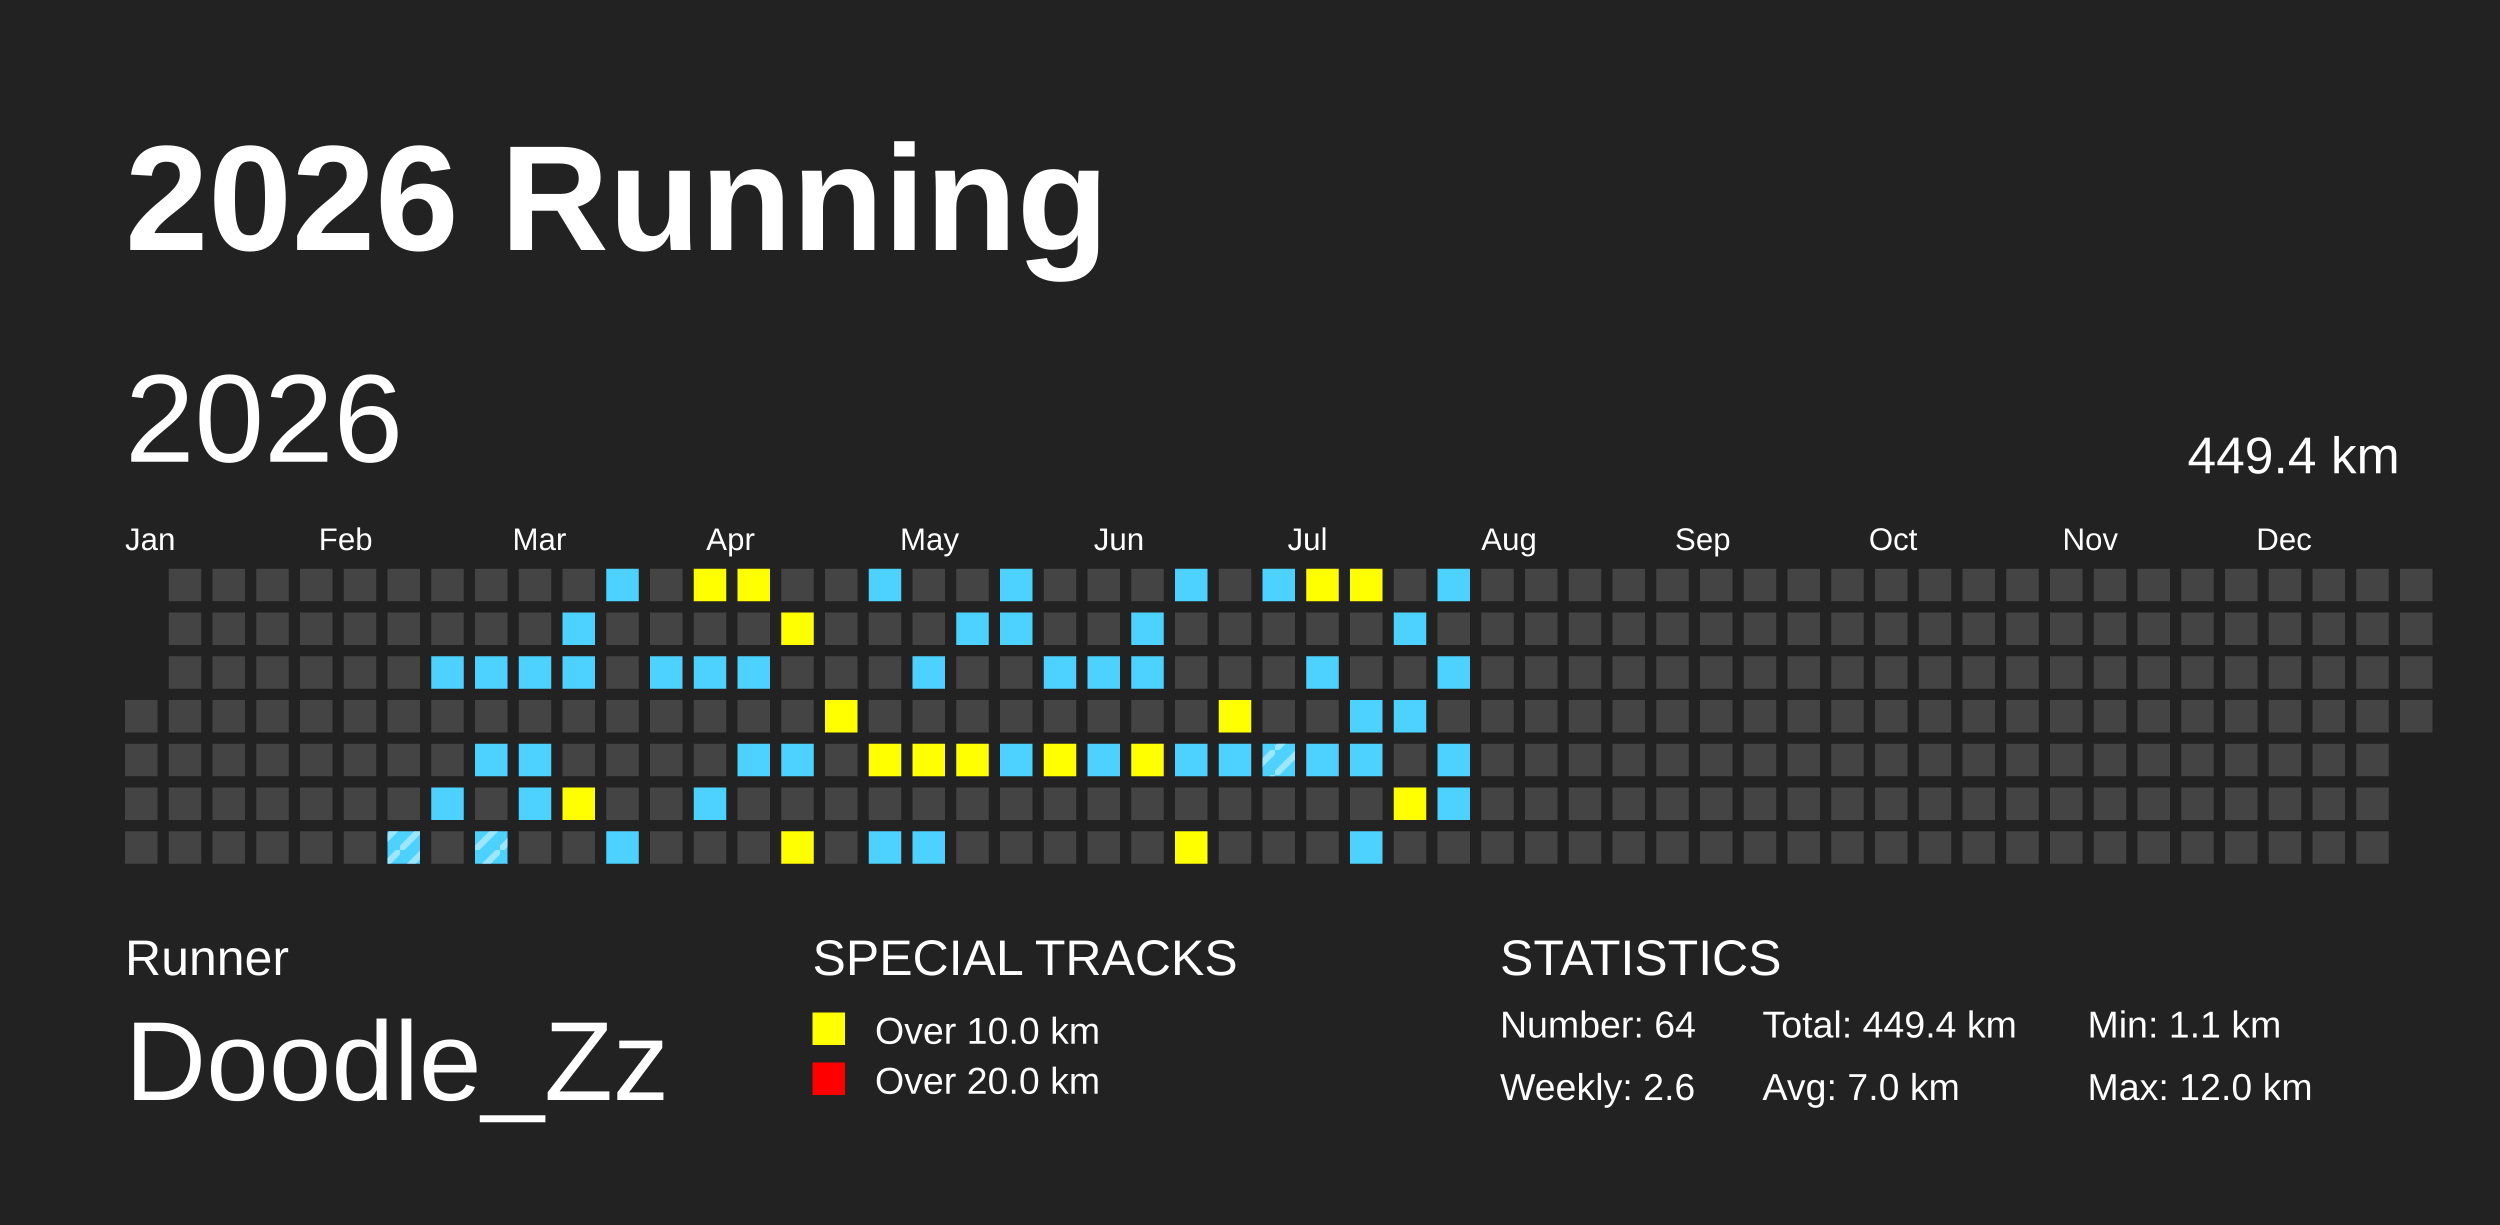
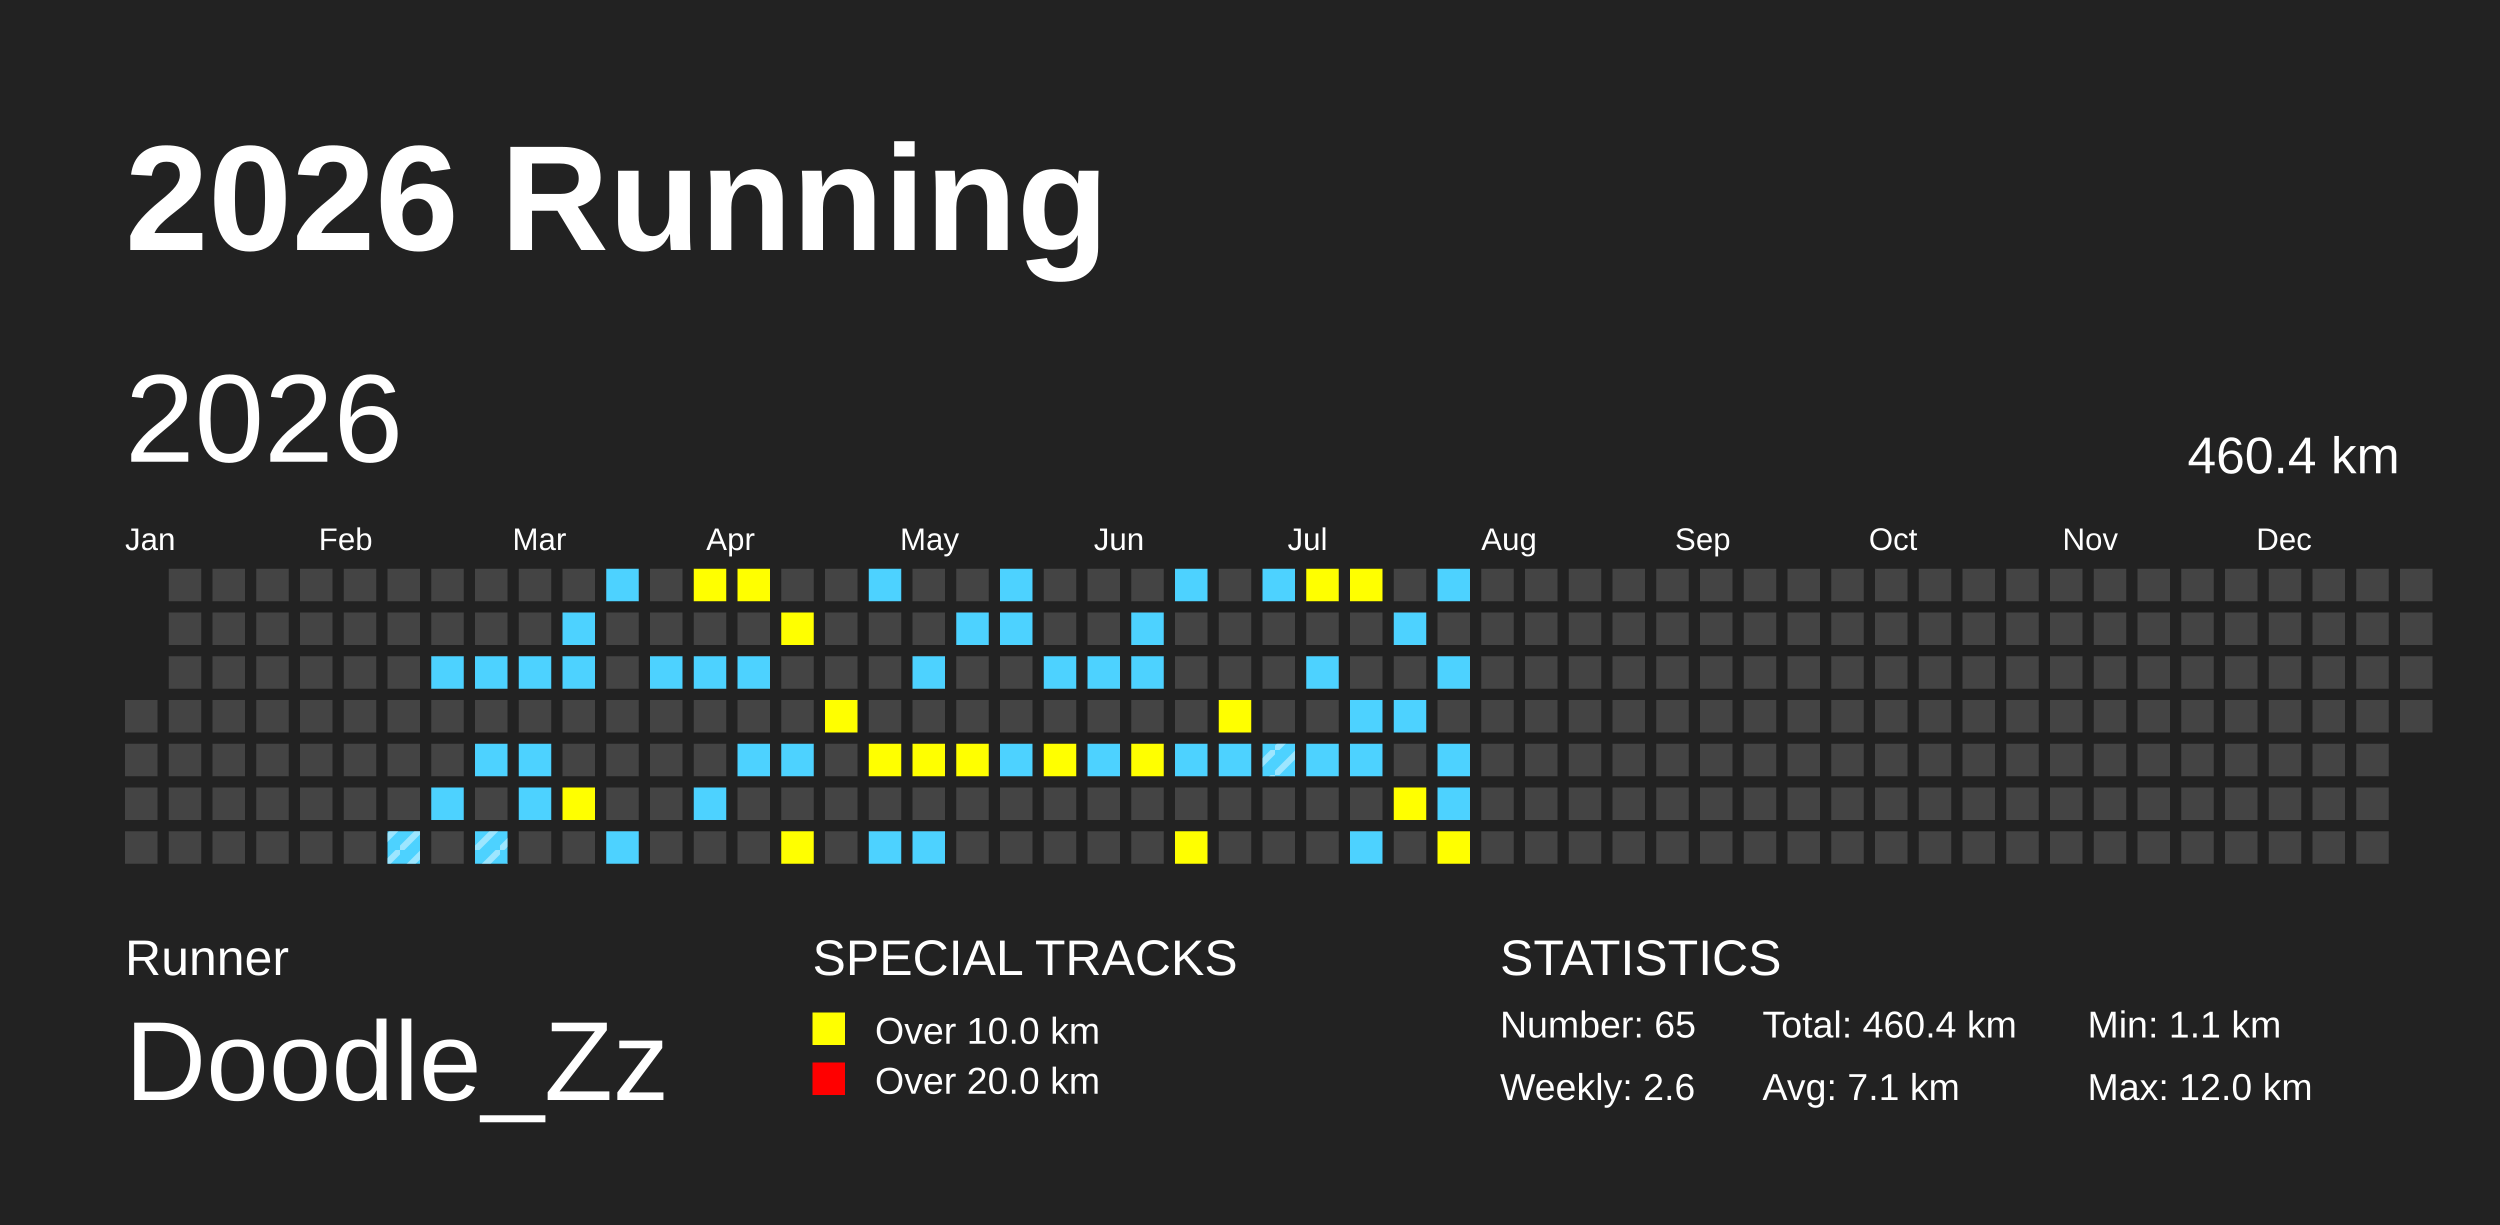
<svg xmlns="http://www.w3.org/2000/svg" baseProfile="full" height="98mm" version="1.1" viewBox="0,0,200,98" width="200mm">
  <defs>
    <pattern height="2" id="indoor-stripe" patternUnits="userSpaceOnUse" width="2">
      <line stroke="white" stroke-opacity="0.45" stroke-width="0.5" x1="0" x2="2" y1="2" y2="0" />
    </pattern>
  </defs>
  <rect fill="#222222" height="98" width="200" x="0" y="0" />
  <text fill="#FFFFFF" style="font-size:12px; font-family:Arial; font-weight:bold;" x="10" y="20">2026 Running</text>
  <text fill="#FFFFFF" style="font-size:4px; font-family:Arial" x="10" y="78">Runner</text>
  <text fill="#FFFFFF" style="font-size:9px; font-family:Arial" x="10" y="88">Doodle_Zz</text>
  <text fill="#FFFFFF" style="font-size:4px; font-family:Arial" x="65" y="78">SPECIAL TRACKS</text>
  <rect fill="yellow" height="2.6" width="2.6" x="65" y="81" />
  <text fill="#FFFFFF" style="font-size:3px; font-family:Arial" x="70" y="83.5">Over 10.0 km</text>
  <rect fill="red" height="2.6" width="2.6" x="65" y="85" />
  <text fill="#FFFFFF" style="font-size:3px; font-family:Arial" x="70" y="87.5">Over 20.0 km</text>
  <text fill="#FFFFFF" style="font-size:4px; font-family:Arial" x="120" y="78">STATISTICS</text>
-   <text fill="#FFFFFF" style="font-size:3px; font-family:Arial" x="120" y="83">Number: 64</text>
+   <text fill="#FFFFFF" style="font-size:3px; font-family:Arial" x="120" y="83">Number: 65</text>
  <text fill="#FFFFFF" style="font-size:3px; font-family:Arial" x="120" y="88">Weekly: 2.6</text>
-   <text fill="#FFFFFF" style="font-size:3px; font-family:Arial" x="141" y="83">Total: 449.4 km</text>
-   <text fill="#FFFFFF" style="font-size:3px; font-family:Arial" x="141" y="88">Avg: 7.0 km</text>
+   <text fill="#FFFFFF" style="font-size:3px; font-family:Arial" x="141" y="83">Total: 460.4 km</text>
+   <text fill="#FFFFFF" style="font-size:3px; font-family:Arial" x="141" y="88">Avg: 7.1 km</text>
  <text fill="#FFFFFF" style="font-size:3px; font-family:Arial" x="167" y="83">Min: 1.1 km</text>
  <text fill="#FFFFFF" style="font-size:3px; font-family:Arial" x="167" y="88">Max: 12.0 km</text>
  <text dominant-baseline="hanging" fill="#FFFFFF" style="font-size:10.0px; font-family:Arial;" x="10" y="30">2026</text>
-   <text dominant-baseline="hanging" fill="#FFFFFF" style="font-size:4.125px; font-family:Arial;" x="175" y="35">449.4 km</text>
+   <text dominant-baseline="hanging" fill="#FFFFFF" style="font-size:4.125px; font-family:Arial;" x="175" y="35">460.4 km</text>
  <text fill="#FFFFFF" style="font-size:2.5px; font-family:Arial" x="10.0" y="44">Jan</text>
  <text fill="#FFFFFF" style="font-size:2.5px; font-family:Arial" x="25.5" y="44">Feb</text>
  <text fill="#FFFFFF" style="font-size:2.5px; font-family:Arial" x="41.0" y="44">Mar</text>
  <text fill="#FFFFFF" style="font-size:2.5px; font-family:Arial" x="56.5" y="44">Apr</text>
  <text fill="#FFFFFF" style="font-size:2.5px; font-family:Arial" x="72.0" y="44">May</text>
  <text fill="#FFFFFF" style="font-size:2.5px; font-family:Arial" x="87.5" y="44">Jun</text>
  <text fill="#FFFFFF" style="font-size:2.5px; font-family:Arial" x="103.0" y="44">Jul</text>
  <text fill="#FFFFFF" style="font-size:2.5px; font-family:Arial" x="118.5" y="44">Aug</text>
  <text fill="#FFFFFF" style="font-size:2.5px; font-family:Arial" x="134.0" y="44">Sep</text>
  <text fill="#FFFFFF" style="font-size:2.5px; font-family:Arial" x="149.5" y="44">Oct</text>
  <text fill="#FFFFFF" style="font-size:2.5px; font-family:Arial" x="165.0" y="44">Nov</text>
  <text fill="#FFFFFF" style="font-size:2.5px; font-family:Arial" x="180.5" y="44">Dec</text>
  <rect fill="#444444" height="2.6" width="2.6" x="10.0" y="56.0" />
  <rect fill="#444444" height="2.6" width="2.6" x="10.0" y="59.5" />
  <rect fill="#444444" height="2.6" width="2.6" x="10.0" y="63.0" />
  <rect fill="#444444" height="2.6" width="2.6" x="10.0" y="66.5" />
  <rect fill="#444444" height="2.6" width="2.6" x="13.5" y="45.5" />
  <rect fill="#444444" height="2.6" width="2.6" x="13.5" y="49.0" />
  <rect fill="#444444" height="2.6" width="2.6" x="13.5" y="52.5" />
  <rect fill="#444444" height="2.6" width="2.6" x="13.5" y="56.0" />
  <rect fill="#444444" height="2.6" width="2.6" x="13.5" y="59.5" />
  <rect fill="#444444" height="2.6" width="2.6" x="13.5" y="63.0" />
  <rect fill="#444444" height="2.6" width="2.6" x="13.5" y="66.5" />
  <rect fill="#444444" height="2.6" width="2.6" x="17.0" y="45.5" />
  <rect fill="#444444" height="2.6" width="2.6" x="17.0" y="49.0" />
  <rect fill="#444444" height="2.6" width="2.6" x="17.0" y="52.5" />
  <rect fill="#444444" height="2.6" width="2.6" x="17.0" y="56.0" />
  <rect fill="#444444" height="2.6" width="2.6" x="17.0" y="59.5" />
  <rect fill="#444444" height="2.6" width="2.6" x="17.0" y="63.0" />
  <rect fill="#444444" height="2.6" width="2.6" x="17.0" y="66.5" />
  <rect fill="#444444" height="2.6" width="2.6" x="20.5" y="45.5" />
  <rect fill="#444444" height="2.6" width="2.6" x="20.5" y="49.0" />
  <rect fill="#444444" height="2.6" width="2.6" x="20.5" y="52.5" />
  <rect fill="#444444" height="2.6" width="2.6" x="20.5" y="56.0" />
  <rect fill="#444444" height="2.6" width="2.6" x="20.5" y="59.5" />
  <rect fill="#444444" height="2.6" width="2.6" x="20.5" y="63.0" />
  <rect fill="#444444" height="2.6" width="2.6" x="20.5" y="66.5" />
  <rect fill="#444444" height="2.6" width="2.6" x="24.0" y="45.5" />
  <rect fill="#444444" height="2.6" width="2.6" x="24.0" y="49.0" />
  <rect fill="#444444" height="2.6" width="2.6" x="24.0" y="52.5" />
  <rect fill="#444444" height="2.6" width="2.6" x="24.0" y="56.0" />
  <rect fill="#444444" height="2.6" width="2.6" x="24.0" y="59.5" />
  <rect fill="#444444" height="2.6" width="2.6" x="24.0" y="63.0" />
  <rect fill="#444444" height="2.6" width="2.6" x="24.0" y="66.5" />
  <rect fill="#444444" height="2.6" width="2.6" x="27.5" y="45.5" />
  <rect fill="#444444" height="2.6" width="2.6" x="27.5" y="49.0" />
  <rect fill="#444444" height="2.6" width="2.6" x="27.5" y="52.5" />
  <rect fill="#444444" height="2.6" width="2.6" x="27.5" y="56.0" />
  <rect fill="#444444" height="2.6" width="2.6" x="27.5" y="59.5" />
  <rect fill="#444444" height="2.6" width="2.6" x="27.5" y="63.0" />
  <rect fill="#444444" height="2.6" width="2.6" x="27.5" y="66.5" />
  <rect fill="#444444" height="2.6" width="2.6" x="31.0" y="45.5" />
  <rect fill="#444444" height="2.6" width="2.6" x="31.0" y="49.0" />
  <rect fill="#444444" height="2.6" width="2.6" x="31.0" y="52.5" />
  <rect fill="#444444" height="2.6" width="2.6" x="31.0" y="56.0" />
  <rect fill="#444444" height="2.6" width="2.6" x="31.0" y="59.5" />
  <rect fill="#444444" height="2.6" width="2.6" x="31.0" y="63.0" />
  <rect fill="#4DD2FF" height="2.6" width="2.6" x="31.0" y="66.5" />
  <rect fill="url(#indoor-stripe)" height="2.6" style="pointer-events: none;" width="2.6" x="31.0" y="66.5" />
  <rect fill="#444444" height="2.6" width="2.6" x="34.5" y="45.5" />
  <rect fill="#444444" height="2.6" width="2.6" x="34.5" y="49.0" />
  <rect fill="#4DD2FF" height="2.6" width="2.6" x="34.5" y="52.5" />
  <rect fill="#444444" height="2.6" width="2.6" x="34.5" y="56.0" />
  <rect fill="#444444" height="2.6" width="2.6" x="34.5" y="59.5" />
  <rect fill="#4DD2FF" height="2.6" width="2.6" x="34.5" y="63.0" />
  <rect fill="#444444" height="2.6" width="2.6" x="34.5" y="66.5" />
  <rect fill="#444444" height="2.6" width="2.6" x="38.0" y="45.5" />
  <rect fill="#444444" height="2.6" width="2.6" x="38.0" y="49.0" />
  <rect fill="#4DD2FF" height="2.6" width="2.6" x="38.0" y="52.5" />
  <rect fill="#444444" height="2.6" width="2.6" x="38.0" y="56.0" />
  <rect fill="#4DD2FF" height="2.6" width="2.6" x="38.0" y="59.5" />
  <rect fill="#444444" height="2.6" width="2.6" x="38.0" y="63.0" />
  <rect fill="#4DD2FF" height="2.6" width="2.6" x="38.0" y="66.5" />
  <rect fill="url(#indoor-stripe)" height="2.6" style="pointer-events: none;" width="2.6" x="38.0" y="66.5" />
  <rect fill="#444444" height="2.6" width="2.6" x="41.5" y="45.5" />
  <rect fill="#444444" height="2.6" width="2.6" x="41.5" y="49.0" />
  <rect fill="#4DD2FF" height="2.6" width="2.6" x="41.5" y="52.5" />
  <rect fill="#444444" height="2.6" width="2.6" x="41.5" y="56.0" />
  <rect fill="#4DD2FF" height="2.6" width="2.6" x="41.5" y="59.5" />
  <rect fill="#4DD2FF" height="2.6" width="2.6" x="41.5" y="63.0" />
  <rect fill="#444444" height="2.6" width="2.6" x="41.5" y="66.5" />
  <rect fill="#444444" height="2.6" width="2.6" x="45.0" y="45.5" />
  <rect fill="#4DD2FF" height="2.6" width="2.6" x="45.0" y="49.0" />
  <rect fill="#4DD2FF" height="2.6" width="2.6" x="45.0" y="52.5" />
  <rect fill="#444444" height="2.6" width="2.6" x="45.0" y="56.0" />
  <rect fill="#444444" height="2.6" width="2.6" x="45.0" y="59.5" />
  <rect fill="yellow" height="2.6" width="2.6" x="45.0" y="63.0" />
  <rect fill="#444444" height="2.6" width="2.6" x="45.0" y="66.5" />
  <rect fill="#4DD2FF" height="2.6" width="2.6" x="48.5" y="45.5" />
  <rect fill="#444444" height="2.6" width="2.6" x="48.5" y="49.0" />
  <rect fill="#444444" height="2.6" width="2.6" x="48.5" y="52.5" />
  <rect fill="#444444" height="2.6" width="2.6" x="48.5" y="56.0" />
  <rect fill="#444444" height="2.6" width="2.6" x="48.5" y="59.5" />
  <rect fill="#444444" height="2.6" width="2.6" x="48.5" y="63.0" />
  <rect fill="#4DD2FF" height="2.6" width="2.6" x="48.5" y="66.5" />
  <rect fill="#444444" height="2.6" width="2.6" x="52.0" y="45.5" />
  <rect fill="#444444" height="2.6" width="2.6" x="52.0" y="49.0" />
  <rect fill="#4DD2FF" height="2.6" width="2.6" x="52.0" y="52.5" />
  <rect fill="#444444" height="2.6" width="2.6" x="52.0" y="56.0" />
  <rect fill="#444444" height="2.6" width="2.6" x="52.0" y="59.5" />
  <rect fill="#444444" height="2.6" width="2.6" x="52.0" y="63.0" />
  <rect fill="#444444" height="2.6" width="2.6" x="52.0" y="66.5" />
  <rect fill="yellow" height="2.6" width="2.6" x="55.5" y="45.5" />
  <rect fill="#444444" height="2.6" width="2.6" x="55.5" y="49.0" />
  <rect fill="#4DD2FF" height="2.6" width="2.6" x="55.5" y="52.5" />
  <rect fill="#444444" height="2.6" width="2.6" x="55.5" y="56.0" />
  <rect fill="#444444" height="2.6" width="2.6" x="55.5" y="59.5" />
  <rect fill="#4DD2FF" height="2.6" width="2.6" x="55.5" y="63.0" />
  <rect fill="#444444" height="2.6" width="2.6" x="55.5" y="66.5" />
  <rect fill="yellow" height="2.6" width="2.6" x="59.0" y="45.5" />
  <rect fill="#444444" height="2.6" width="2.6" x="59.0" y="49.0" />
  <rect fill="#4DD2FF" height="2.6" width="2.6" x="59.0" y="52.5" />
  <rect fill="#444444" height="2.6" width="2.6" x="59.0" y="56.0" />
  <rect fill="#4DD2FF" height="2.6" width="2.6" x="59.0" y="59.5" />
  <rect fill="#444444" height="2.6" width="2.6" x="59.0" y="63.0" />
  <rect fill="#444444" height="2.6" width="2.6" x="59.0" y="66.5" />
  <rect fill="#444444" height="2.6" width="2.6" x="62.5" y="45.5" />
  <rect fill="yellow" height="2.6" width="2.6" x="62.5" y="49.0" />
  <rect fill="#444444" height="2.6" width="2.6" x="62.5" y="52.5" />
  <rect fill="#444444" height="2.6" width="2.6" x="62.5" y="56.0" />
  <rect fill="#4DD2FF" height="2.6" width="2.6" x="62.5" y="59.5" />
  <rect fill="#444444" height="2.6" width="2.6" x="62.5" y="63.0" />
  <rect fill="yellow" height="2.6" width="2.6" x="62.5" y="66.5" />
  <rect fill="#444444" height="2.6" width="2.6" x="66.0" y="45.5" />
  <rect fill="#444444" height="2.6" width="2.6" x="66.0" y="49.0" />
  <rect fill="#444444" height="2.6" width="2.6" x="66.0" y="52.5" />
  <rect fill="yellow" height="2.6" width="2.6" x="66.0" y="56.0" />
  <rect fill="#444444" height="2.6" width="2.6" x="66.0" y="59.5" />
  <rect fill="#444444" height="2.6" width="2.6" x="66.0" y="63.0" />
  <rect fill="#444444" height="2.6" width="2.6" x="66.0" y="66.5" />
  <rect fill="#4DD2FF" height="2.6" width="2.6" x="69.5" y="45.5" />
  <rect fill="#444444" height="2.6" width="2.6" x="69.5" y="49.0" />
  <rect fill="#444444" height="2.6" width="2.6" x="69.5" y="52.5" />
  <rect fill="#444444" height="2.6" width="2.6" x="69.5" y="56.0" />
  <rect fill="yellow" height="2.6" width="2.6" x="69.5" y="59.5" />
  <rect fill="#444444" height="2.6" width="2.6" x="69.5" y="63.0" />
  <rect fill="#4DD2FF" height="2.6" width="2.6" x="69.5" y="66.5" />
  <rect fill="#444444" height="2.6" width="2.6" x="73.0" y="45.5" />
  <rect fill="#444444" height="2.6" width="2.6" x="73.0" y="49.0" />
  <rect fill="#4DD2FF" height="2.6" width="2.6" x="73.0" y="52.5" />
  <rect fill="#444444" height="2.6" width="2.6" x="73.0" y="56.0" />
  <rect fill="yellow" height="2.6" width="2.6" x="73.0" y="59.5" />
  <rect fill="#444444" height="2.6" width="2.6" x="73.0" y="63.0" />
  <rect fill="#4DD2FF" height="2.6" width="2.6" x="73.0" y="66.5" />
  <rect fill="#444444" height="2.6" width="2.6" x="76.5" y="45.5" />
  <rect fill="#4DD2FF" height="2.6" width="2.6" x="76.5" y="49.0" />
  <rect fill="#444444" height="2.6" width="2.6" x="76.5" y="52.5" />
  <rect fill="#444444" height="2.6" width="2.6" x="76.5" y="56.0" />
  <rect fill="yellow" height="2.6" width="2.6" x="76.5" y="59.5" />
  <rect fill="#444444" height="2.6" width="2.6" x="76.5" y="63.0" />
  <rect fill="#444444" height="2.6" width="2.6" x="76.5" y="66.5" />
  <rect fill="#4DD2FF" height="2.6" width="2.6" x="80.0" y="45.5" />
  <rect fill="#4DD2FF" height="2.6" width="2.6" x="80.0" y="49.0" />
  <rect fill="#444444" height="2.6" width="2.6" x="80.0" y="52.5" />
  <rect fill="#444444" height="2.6" width="2.6" x="80.0" y="56.0" />
  <rect fill="#4DD2FF" height="2.6" width="2.6" x="80.0" y="59.5" />
  <rect fill="#444444" height="2.6" width="2.6" x="80.0" y="63.0" />
  <rect fill="#444444" height="2.6" width="2.6" x="80.0" y="66.5" />
  <rect fill="#444444" height="2.6" width="2.6" x="83.5" y="45.5" />
  <rect fill="#444444" height="2.6" width="2.6" x="83.5" y="49.0" />
  <rect fill="#4DD2FF" height="2.6" width="2.6" x="83.5" y="52.5" />
  <rect fill="#444444" height="2.6" width="2.6" x="83.5" y="56.0" />
  <rect fill="yellow" height="2.6" width="2.6" x="83.5" y="59.5" />
  <rect fill="#444444" height="2.6" width="2.6" x="83.5" y="63.0" />
  <rect fill="#444444" height="2.6" width="2.6" x="83.5" y="66.5" />
  <rect fill="#444444" height="2.6" width="2.6" x="87.0" y="45.5" />
  <rect fill="#444444" height="2.6" width="2.6" x="87.0" y="49.0" />
  <rect fill="#4DD2FF" height="2.6" width="2.6" x="87.0" y="52.5" />
  <rect fill="#444444" height="2.6" width="2.6" x="87.0" y="56.0" />
  <rect fill="#4DD2FF" height="2.6" width="2.6" x="87.0" y="59.5" />
  <rect fill="#444444" height="2.6" width="2.6" x="87.0" y="63.0" />
  <rect fill="#444444" height="2.6" width="2.6" x="87.0" y="66.5" />
  <rect fill="#444444" height="2.6" width="2.6" x="90.5" y="45.5" />
  <rect fill="#4DD2FF" height="2.6" width="2.6" x="90.5" y="49.0" />
  <rect fill="#4DD2FF" height="2.6" width="2.6" x="90.5" y="52.5" />
  <rect fill="#444444" height="2.6" width="2.6" x="90.5" y="56.0" />
  <rect fill="yellow" height="2.6" width="2.6" x="90.5" y="59.5" />
  <rect fill="#444444" height="2.6" width="2.6" x="90.5" y="63.0" />
  <rect fill="#444444" height="2.6" width="2.6" x="90.5" y="66.5" />
  <rect fill="#4DD2FF" height="2.6" width="2.6" x="94.0" y="45.5" />
  <rect fill="#444444" height="2.6" width="2.6" x="94.0" y="49.0" />
  <rect fill="#444444" height="2.6" width="2.6" x="94.0" y="52.5" />
  <rect fill="#444444" height="2.6" width="2.6" x="94.0" y="56.0" />
  <rect fill="#4DD2FF" height="2.6" width="2.6" x="94.0" y="59.5" />
  <rect fill="#444444" height="2.6" width="2.6" x="94.0" y="63.0" />
  <rect fill="yellow" height="2.6" width="2.6" x="94.0" y="66.5" />
  <rect fill="#444444" height="2.6" width="2.6" x="97.5" y="45.5" />
  <rect fill="#444444" height="2.6" width="2.6" x="97.5" y="49.0" />
  <rect fill="#444444" height="2.6" width="2.6" x="97.5" y="52.5" />
  <rect fill="yellow" height="2.6" width="2.6" x="97.5" y="56.0" />
  <rect fill="#4DD2FF" height="2.6" width="2.6" x="97.5" y="59.5" />
  <rect fill="#444444" height="2.6" width="2.6" x="97.5" y="63.0" />
  <rect fill="#444444" height="2.6" width="2.6" x="97.5" y="66.5" />
  <rect fill="#4DD2FF" height="2.6" width="2.6" x="101.0" y="45.5" />
  <rect fill="#444444" height="2.6" width="2.6" x="101.0" y="49.0" />
  <rect fill="#444444" height="2.6" width="2.6" x="101.0" y="52.5" />
  <rect fill="#444444" height="2.6" width="2.6" x="101.0" y="56.0" />
  <rect fill="#4DD2FF" height="2.6" width="2.6" x="101.0" y="59.5" />
  <rect fill="url(#indoor-stripe)" height="2.6" style="pointer-events: none;" width="2.6" x="101.0" y="59.5" />
  <rect fill="#444444" height="2.6" width="2.6" x="101.0" y="63.0" />
  <rect fill="#444444" height="2.6" width="2.6" x="101.0" y="66.5" />
  <rect fill="yellow" height="2.6" width="2.6" x="104.5" y="45.5" />
  <rect fill="#444444" height="2.6" width="2.6" x="104.5" y="49.0" />
  <rect fill="#4DD2FF" height="2.6" width="2.6" x="104.5" y="52.5" />
  <rect fill="#444444" height="2.6" width="2.6" x="104.5" y="56.0" />
  <rect fill="#4DD2FF" height="2.6" width="2.6" x="104.5" y="59.5" />
  <rect fill="#444444" height="2.6" width="2.6" x="104.5" y="63.0" />
  <rect fill="#444444" height="2.6" width="2.6" x="104.5" y="66.5" />
  <rect fill="yellow" height="2.6" width="2.6" x="108.0" y="45.5" />
  <rect fill="#444444" height="2.6" width="2.6" x="108.0" y="49.0" />
  <rect fill="#444444" height="2.6" width="2.6" x="108.0" y="52.5" />
  <rect fill="#4DD2FF" height="2.6" width="2.6" x="108.0" y="56.0" />
  <rect fill="#4DD2FF" height="2.6" width="2.6" x="108.0" y="59.5" />
  <rect fill="#444444" height="2.6" width="2.6" x="108.0" y="63.0" />
  <rect fill="#4DD2FF" height="2.6" width="2.6" x="108.0" y="66.5" />
  <rect fill="#444444" height="2.6" width="2.6" x="111.5" y="45.5" />
  <rect fill="#4DD2FF" height="2.6" width="2.6" x="111.5" y="49.0" />
  <rect fill="#444444" height="2.6" width="2.6" x="111.5" y="52.5" />
  <rect fill="#4DD2FF" height="2.6" width="2.6" x="111.5" y="56.0" />
  <rect fill="#444444" height="2.6" width="2.6" x="111.5" y="59.5" />
  <rect fill="yellow" height="2.6" width="2.6" x="111.5" y="63.0" />
  <rect fill="#444444" height="2.6" width="2.6" x="111.5" y="66.5" />
  <rect fill="#4DD2FF" height="2.6" width="2.6" x="115.0" y="45.5" />
  <rect fill="#444444" height="2.6" width="2.6" x="115.0" y="49.0" />
  <rect fill="#4DD2FF" height="2.6" width="2.6" x="115.0" y="52.5" />
  <rect fill="#444444" height="2.6" width="2.6" x="115.0" y="56.0" />
  <rect fill="#4DD2FF" height="2.6" width="2.6" x="115.0" y="59.5" />
  <rect fill="#4DD2FF" height="2.6" width="2.6" x="115.0" y="63.0" />
-   <rect fill="#444444" height="2.6" width="2.6" x="115.0" y="66.5" />
+   <rect fill="yellow" height="2.6" width="2.6" x="115.0" y="66.5" />
  <rect fill="#444444" height="2.6" width="2.6" x="118.5" y="45.5" />
  <rect fill="#444444" height="2.6" width="2.6" x="118.5" y="49.0" />
  <rect fill="#444444" height="2.6" width="2.6" x="118.5" y="52.5" />
  <rect fill="#444444" height="2.6" width="2.6" x="118.5" y="56.0" />
  <rect fill="#444444" height="2.6" width="2.6" x="118.5" y="59.5" />
  <rect fill="#444444" height="2.6" width="2.6" x="118.5" y="63.0" />
  <rect fill="#444444" height="2.6" width="2.6" x="118.5" y="66.5" />
  <rect fill="#444444" height="2.6" width="2.6" x="122.0" y="45.5" />
  <rect fill="#444444" height="2.6" width="2.6" x="122.0" y="49.0" />
  <rect fill="#444444" height="2.6" width="2.6" x="122.0" y="52.5" />
  <rect fill="#444444" height="2.6" width="2.6" x="122.0" y="56.0" />
  <rect fill="#444444" height="2.6" width="2.6" x="122.0" y="59.5" />
  <rect fill="#444444" height="2.6" width="2.6" x="122.0" y="63.0" />
  <rect fill="#444444" height="2.6" width="2.6" x="122.0" y="66.5" />
  <rect fill="#444444" height="2.6" width="2.6" x="125.5" y="45.5" />
  <rect fill="#444444" height="2.6" width="2.6" x="125.5" y="49.0" />
  <rect fill="#444444" height="2.6" width="2.6" x="125.5" y="52.5" />
  <rect fill="#444444" height="2.6" width="2.6" x="125.5" y="56.0" />
  <rect fill="#444444" height="2.6" width="2.6" x="125.5" y="59.5" />
  <rect fill="#444444" height="2.6" width="2.6" x="125.5" y="63.0" />
  <rect fill="#444444" height="2.6" width="2.6" x="125.5" y="66.5" />
  <rect fill="#444444" height="2.6" width="2.6" x="129.0" y="45.5" />
  <rect fill="#444444" height="2.6" width="2.6" x="129.0" y="49.0" />
  <rect fill="#444444" height="2.6" width="2.6" x="129.0" y="52.5" />
  <rect fill="#444444" height="2.6" width="2.6" x="129.0" y="56.0" />
  <rect fill="#444444" height="2.6" width="2.6" x="129.0" y="59.5" />
  <rect fill="#444444" height="2.6" width="2.6" x="129.0" y="63.0" />
  <rect fill="#444444" height="2.6" width="2.6" x="129.0" y="66.5" />
  <rect fill="#444444" height="2.6" width="2.6" x="132.5" y="45.5" />
  <rect fill="#444444" height="2.6" width="2.6" x="132.5" y="49.0" />
  <rect fill="#444444" height="2.6" width="2.6" x="132.5" y="52.5" />
  <rect fill="#444444" height="2.6" width="2.6" x="132.5" y="56.0" />
  <rect fill="#444444" height="2.6" width="2.6" x="132.5" y="59.5" />
  <rect fill="#444444" height="2.6" width="2.6" x="132.5" y="63.0" />
  <rect fill="#444444" height="2.6" width="2.6" x="132.5" y="66.5" />
  <rect fill="#444444" height="2.6" width="2.6" x="136.0" y="45.5" />
  <rect fill="#444444" height="2.6" width="2.6" x="136.0" y="49.0" />
  <rect fill="#444444" height="2.6" width="2.6" x="136.0" y="52.5" />
  <rect fill="#444444" height="2.6" width="2.6" x="136.0" y="56.0" />
  <rect fill="#444444" height="2.6" width="2.6" x="136.0" y="59.5" />
  <rect fill="#444444" height="2.6" width="2.6" x="136.0" y="63.0" />
  <rect fill="#444444" height="2.6" width="2.6" x="136.0" y="66.5" />
  <rect fill="#444444" height="2.6" width="2.6" x="139.5" y="45.5" />
  <rect fill="#444444" height="2.6" width="2.6" x="139.5" y="49.0" />
  <rect fill="#444444" height="2.6" width="2.6" x="139.5" y="52.5" />
  <rect fill="#444444" height="2.6" width="2.6" x="139.5" y="56.0" />
  <rect fill="#444444" height="2.6" width="2.6" x="139.5" y="59.5" />
  <rect fill="#444444" height="2.6" width="2.6" x="139.5" y="63.0" />
  <rect fill="#444444" height="2.6" width="2.6" x="139.5" y="66.5" />
  <rect fill="#444444" height="2.6" width="2.6" x="143.0" y="45.5" />
  <rect fill="#444444" height="2.6" width="2.6" x="143.0" y="49.0" />
  <rect fill="#444444" height="2.6" width="2.6" x="143.0" y="52.5" />
  <rect fill="#444444" height="2.6" width="2.6" x="143.0" y="56.0" />
  <rect fill="#444444" height="2.6" width="2.6" x="143.0" y="59.5" />
  <rect fill="#444444" height="2.6" width="2.6" x="143.0" y="63.0" />
  <rect fill="#444444" height="2.6" width="2.6" x="143.0" y="66.5" />
  <rect fill="#444444" height="2.6" width="2.6" x="146.5" y="45.5" />
  <rect fill="#444444" height="2.6" width="2.6" x="146.5" y="49.0" />
  <rect fill="#444444" height="2.6" width="2.6" x="146.5" y="52.5" />
  <rect fill="#444444" height="2.6" width="2.6" x="146.5" y="56.0" />
  <rect fill="#444444" height="2.6" width="2.6" x="146.5" y="59.5" />
  <rect fill="#444444" height="2.6" width="2.6" x="146.5" y="63.0" />
  <rect fill="#444444" height="2.6" width="2.6" x="146.5" y="66.5" />
  <rect fill="#444444" height="2.6" width="2.6" x="150.0" y="45.5" />
  <rect fill="#444444" height="2.6" width="2.6" x="150.0" y="49.0" />
  <rect fill="#444444" height="2.6" width="2.6" x="150.0" y="52.5" />
  <rect fill="#444444" height="2.6" width="2.6" x="150.0" y="56.0" />
  <rect fill="#444444" height="2.6" width="2.6" x="150.0" y="59.5" />
  <rect fill="#444444" height="2.6" width="2.6" x="150.0" y="63.0" />
  <rect fill="#444444" height="2.6" width="2.6" x="150.0" y="66.5" />
  <rect fill="#444444" height="2.6" width="2.6" x="153.5" y="45.5" />
  <rect fill="#444444" height="2.6" width="2.6" x="153.5" y="49.0" />
  <rect fill="#444444" height="2.6" width="2.6" x="153.5" y="52.5" />
  <rect fill="#444444" height="2.6" width="2.6" x="153.5" y="56.0" />
  <rect fill="#444444" height="2.6" width="2.6" x="153.5" y="59.5" />
  <rect fill="#444444" height="2.6" width="2.6" x="153.5" y="63.0" />
  <rect fill="#444444" height="2.6" width="2.6" x="153.5" y="66.5" />
  <rect fill="#444444" height="2.6" width="2.6" x="157.0" y="45.5" />
  <rect fill="#444444" height="2.6" width="2.6" x="157.0" y="49.0" />
  <rect fill="#444444" height="2.6" width="2.6" x="157.0" y="52.5" />
  <rect fill="#444444" height="2.6" width="2.6" x="157.0" y="56.0" />
  <rect fill="#444444" height="2.6" width="2.6" x="157.0" y="59.5" />
  <rect fill="#444444" height="2.6" width="2.6" x="157.0" y="63.0" />
  <rect fill="#444444" height="2.6" width="2.6" x="157.0" y="66.5" />
  <rect fill="#444444" height="2.6" width="2.6" x="160.5" y="45.5" />
  <rect fill="#444444" height="2.6" width="2.6" x="160.5" y="49.0" />
  <rect fill="#444444" height="2.6" width="2.6" x="160.5" y="52.5" />
  <rect fill="#444444" height="2.6" width="2.6" x="160.5" y="56.0" />
  <rect fill="#444444" height="2.6" width="2.6" x="160.5" y="59.5" />
  <rect fill="#444444" height="2.6" width="2.6" x="160.5" y="63.0" />
  <rect fill="#444444" height="2.6" width="2.6" x="160.5" y="66.5" />
  <rect fill="#444444" height="2.6" width="2.6" x="164.0" y="45.5" />
  <rect fill="#444444" height="2.6" width="2.6" x="164.0" y="49.0" />
  <rect fill="#444444" height="2.6" width="2.6" x="164.0" y="52.5" />
  <rect fill="#444444" height="2.6" width="2.6" x="164.0" y="56.0" />
  <rect fill="#444444" height="2.6" width="2.6" x="164.0" y="59.5" />
  <rect fill="#444444" height="2.6" width="2.6" x="164.0" y="63.0" />
  <rect fill="#444444" height="2.6" width="2.6" x="164.0" y="66.5" />
  <rect fill="#444444" height="2.6" width="2.6" x="167.5" y="45.5" />
  <rect fill="#444444" height="2.6" width="2.6" x="167.5" y="49.0" />
  <rect fill="#444444" height="2.6" width="2.6" x="167.5" y="52.5" />
  <rect fill="#444444" height="2.6" width="2.6" x="167.5" y="56.0" />
  <rect fill="#444444" height="2.6" width="2.6" x="167.5" y="59.5" />
  <rect fill="#444444" height="2.6" width="2.6" x="167.5" y="63.0" />
  <rect fill="#444444" height="2.6" width="2.6" x="167.5" y="66.5" />
  <rect fill="#444444" height="2.6" width="2.6" x="171.0" y="45.5" />
  <rect fill="#444444" height="2.6" width="2.6" x="171.0" y="49.0" />
  <rect fill="#444444" height="2.6" width="2.6" x="171.0" y="52.5" />
  <rect fill="#444444" height="2.6" width="2.6" x="171.0" y="56.0" />
  <rect fill="#444444" height="2.6" width="2.6" x="171.0" y="59.5" />
  <rect fill="#444444" height="2.6" width="2.6" x="171.0" y="63.0" />
  <rect fill="#444444" height="2.6" width="2.6" x="171.0" y="66.5" />
  <rect fill="#444444" height="2.6" width="2.6" x="174.5" y="45.5" />
  <rect fill="#444444" height="2.6" width="2.6" x="174.5" y="49.0" />
  <rect fill="#444444" height="2.6" width="2.6" x="174.5" y="52.5" />
  <rect fill="#444444" height="2.6" width="2.6" x="174.5" y="56.0" />
  <rect fill="#444444" height="2.6" width="2.6" x="174.5" y="59.5" />
  <rect fill="#444444" height="2.6" width="2.6" x="174.5" y="63.0" />
  <rect fill="#444444" height="2.6" width="2.6" x="174.5" y="66.5" />
  <rect fill="#444444" height="2.6" width="2.6" x="178.0" y="45.5" />
  <rect fill="#444444" height="2.6" width="2.6" x="178.0" y="49.0" />
  <rect fill="#444444" height="2.6" width="2.6" x="178.0" y="52.5" />
  <rect fill="#444444" height="2.6" width="2.6" x="178.0" y="56.0" />
  <rect fill="#444444" height="2.6" width="2.6" x="178.0" y="59.5" />
  <rect fill="#444444" height="2.6" width="2.6" x="178.0" y="63.0" />
  <rect fill="#444444" height="2.6" width="2.6" x="178.0" y="66.5" />
  <rect fill="#444444" height="2.6" width="2.6" x="181.5" y="45.5" />
  <rect fill="#444444" height="2.6" width="2.6" x="181.5" y="49.0" />
  <rect fill="#444444" height="2.6" width="2.6" x="181.5" y="52.5" />
  <rect fill="#444444" height="2.6" width="2.6" x="181.5" y="56.0" />
  <rect fill="#444444" height="2.6" width="2.6" x="181.5" y="59.5" />
  <rect fill="#444444" height="2.6" width="2.6" x="181.5" y="63.0" />
  <rect fill="#444444" height="2.6" width="2.6" x="181.5" y="66.5" />
  <rect fill="#444444" height="2.6" width="2.6" x="185.0" y="45.5" />
  <rect fill="#444444" height="2.6" width="2.6" x="185.0" y="49.0" />
  <rect fill="#444444" height="2.6" width="2.6" x="185.0" y="52.5" />
  <rect fill="#444444" height="2.6" width="2.6" x="185.0" y="56.0" />
  <rect fill="#444444" height="2.6" width="2.6" x="185.0" y="59.5" />
  <rect fill="#444444" height="2.6" width="2.6" x="185.0" y="63.0" />
  <rect fill="#444444" height="2.6" width="2.6" x="185.0" y="66.5" />
  <rect fill="#444444" height="2.6" width="2.6" x="188.5" y="45.5" />
  <rect fill="#444444" height="2.6" width="2.6" x="188.5" y="49.0" />
  <rect fill="#444444" height="2.6" width="2.6" x="188.5" y="52.5" />
  <rect fill="#444444" height="2.6" width="2.6" x="188.5" y="56.0" />
  <rect fill="#444444" height="2.6" width="2.6" x="188.5" y="59.5" />
  <rect fill="#444444" height="2.6" width="2.6" x="188.5" y="63.0" />
  <rect fill="#444444" height="2.6" width="2.6" x="188.5" y="66.5" />
  <rect fill="#444444" height="2.6" width="2.6" x="192.0" y="45.5" />
  <rect fill="#444444" height="2.6" width="2.6" x="192.0" y="49.0" />
  <rect fill="#444444" height="2.6" width="2.6" x="192.0" y="52.5" />
  <rect fill="#444444" height="2.6" width="2.6" x="192.0" y="56.0" />
</svg>
